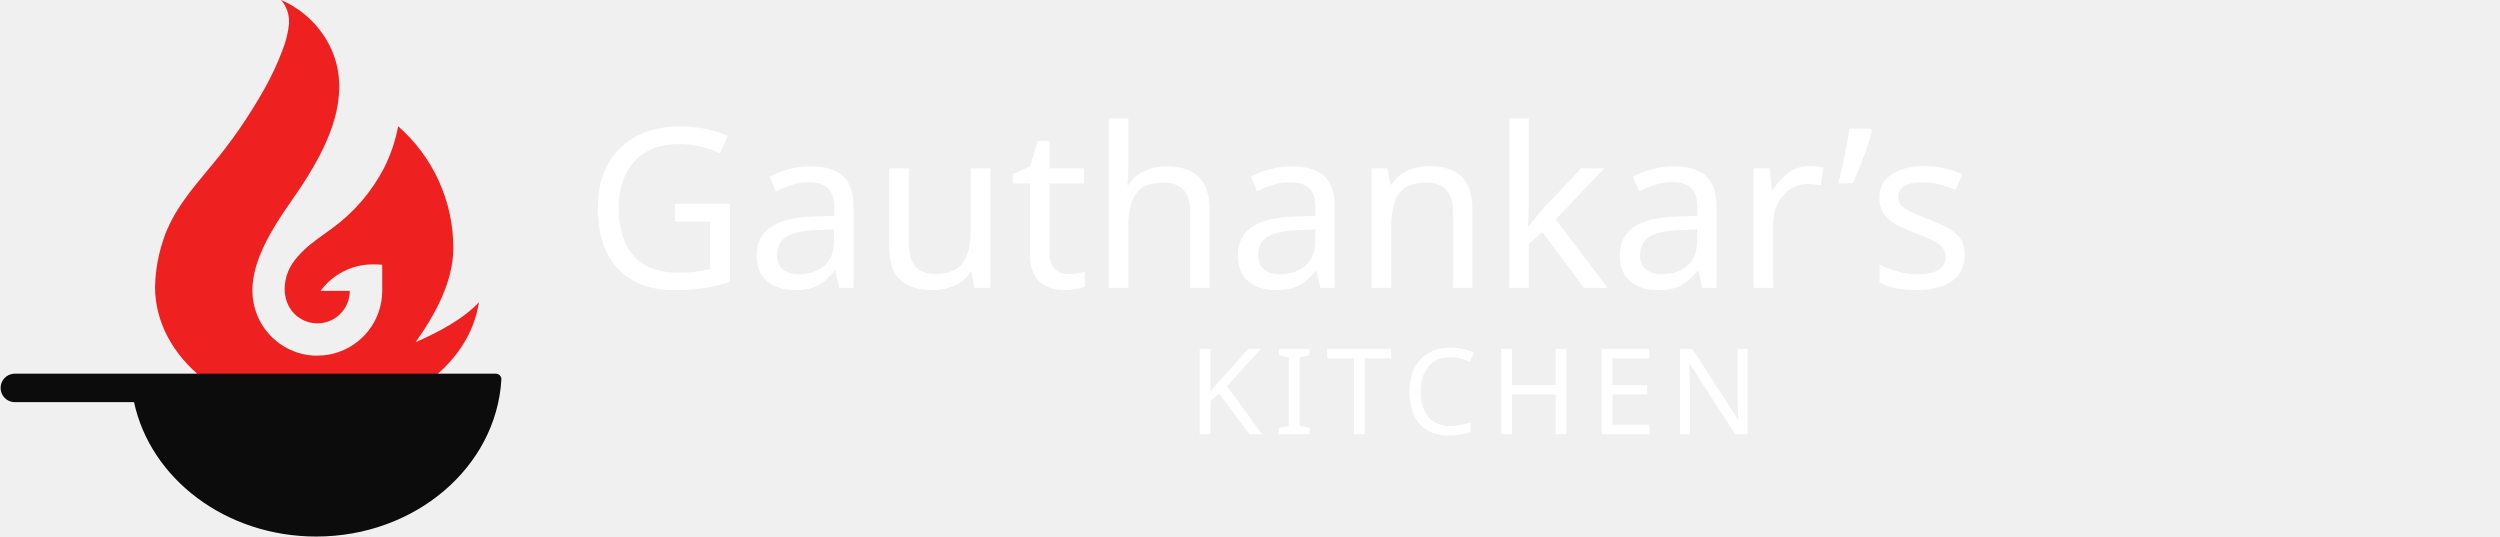
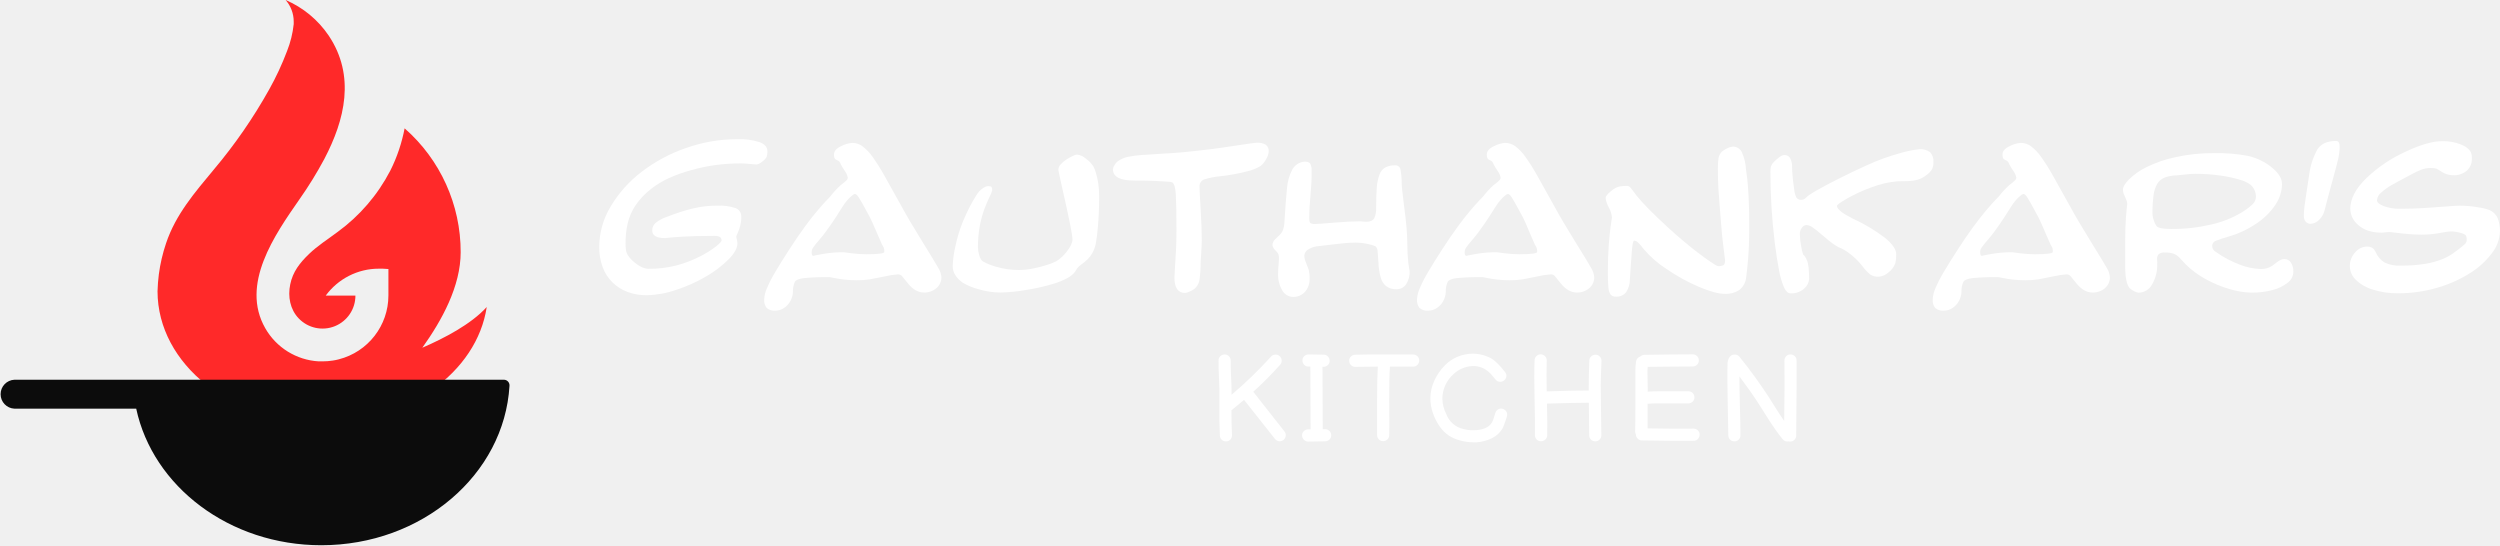
- <svg xmlns="http://www.w3.org/2000/svg" id="logo_full" viewBox="0 0 941.87 202.14">
+ <svg xmlns="http://www.w3.org/2000/svg" id="logo_full" viewBox="0 0 926.85 202.14">
  <defs>
-     <style>.cls-1{font-size:84px;font-family:ComicStripMN, Comic Strip MN;}.cls-1,.cls-2{fill:#fff;}.cls-2{font-size:45px;font-family:BalsamiqSans-Regular, Balsamiq Sans;letter-spacing:0.1em;}.cls-3{letter-spacing:0.04em;}.cls-4{fill:#ef2020;}.cls-5{fill:#0c0c0c;}</style>
+     <style>.cls-1{fill:#fff;}.cls-2{fill:#ff2929;}.cls-3{fill:#0c0c0c;}</style>
  </defs>
  <g id="name">
-     <text class="cls-1" transform="translate(220.07 108.45)">Gauthankar’s</text>
-     <text class="cls-2" transform="translate(447.63 163.59)">KI<tspan class="cls-3" x="51.97" y="0">T</tspan>
-       <tspan x="80.64" y="0">CHEN</tspan>
-     </text>
+     <path class="cls-1" d="M252.27,240.4a29.16,29.16,0,0,1,4.2-14.85,45.13,45.13,0,0,1,11.44-12.86,57.9,57.9,0,0,1,16.57-8.9,57.11,57.11,0,0,1,18.93-3.26,23.75,23.75,0,0,1,8.39,1.13q2.81,1.13,2.81,3.3a5.88,5.88,0,0,1-.33,2.26,6,6,0,0,1-1.76,1.76,4.08,4.08,0,0,1-1.93.94c-.22,0-1-.06-2.42-.2s-2.56-.21-3.49-.21a69.26,69.26,0,0,0-9.35.62,65.68,65.68,0,0,0-9.14,1.93,54.06,54.06,0,0,0-8.31,3,31.67,31.67,0,0,0-6.38,3.9,26.07,26.07,0,0,0-5.78,6.11,20.44,20.44,0,0,0-2.89,6.62,32.42,32.42,0,0,0-.8,7.45,16.73,16.73,0,0,0,.16,2.6,5.06,5.06,0,0,0,.78,1.95,10.24,10.24,0,0,0,1.64,1.89c2.22,2,4.18,3,5.91,3A39.48,39.48,0,0,0,281,247.31a43.68,43.68,0,0,0,8.65-3.32,37.85,37.85,0,0,0,5.89-3.67c1.39-1.13,2.09-1.88,2.09-2.26,0-1.12-.84-1.68-2.5-1.68q-7.75,0-12.37.31t-6.13.51q-4.72,0-4.72-2.83a3.72,3.72,0,0,1,1.27-2.81,13.82,13.82,0,0,1,4.39-2.32,74,74,0,0,1,9.6-3.07,38.11,38.11,0,0,1,8.94-1,18.81,18.81,0,0,1,6.63.88,3.27,3.27,0,0,1,2.19,3.3,12.86,12.86,0,0,1-.41,3.35,17.24,17.24,0,0,1-.92,2.62,7.69,7.69,0,0,0-.52,1.25,6.14,6.14,0,0,0,.21,1.15,6.38,6.38,0,0,1,.2,1.48q0,2.54-3.22,5.84a40.23,40.23,0,0,1-8.32,6.34,55.6,55.6,0,0,1-11.12,5,35.35,35.35,0,0,1-11,2,19.69,19.69,0,0,1-7.05-1.21,15.75,15.75,0,0,1-5.58-3.53,15.24,15.24,0,0,1-3.65-5.64A20.92,20.92,0,0,1,252.27,240.4Z" transform="translate(-30.11 -148.93)" />
+     <path class="cls-1" d="M337.78,251.68a85.75,85.75,0,0,0-9.57.35c-1.82.23-2.94.67-3.37,1.31a8.22,8.22,0,0,0-.76,3.71,7.32,7.32,0,0,1-1,3.59,7.08,7.08,0,0,1-2.44,2.56,5.71,5.71,0,0,1-3,.9,4.38,4.38,0,0,1-3.3-1,4.56,4.56,0,0,1-.92-3.14,11.62,11.62,0,0,1,1.07-4.28,48.12,48.12,0,0,1,3.09-6q2-3.41,5.27-8.45,3-4.63,5.66-8.27t4.56-5.82c1.23-1.46,2.29-2.67,3.18-3.61s1.45-1.54,1.7-1.78a31.18,31.18,0,0,1,3.81-4.15l1.38-1.08a7.79,7.79,0,0,0,.92-.86,1.33,1.33,0,0,0,.37-.8,5.91,5.91,0,0,0-1.17-2.63,26.81,26.81,0,0,1-1.42-2.34,4,4,0,0,0-.55-1.06,2.74,2.74,0,0,0-.88-.54,1.66,1.66,0,0,1-.92-.76,3.4,3.4,0,0,1-.19-1.33c0-1.23.88-2.25,2.63-3.07a10.64,10.64,0,0,1,4.18-1.23,6.33,6.33,0,0,1,3.85,1.33,17.89,17.89,0,0,1,3.7,3.92,75.14,75.14,0,0,1,4.34,6.91q2.46,4.32,6.44,11.54,2.55,4.73,7.41,12.57t6.07,10a7.62,7.62,0,0,1,1.21,3.51,5.2,5.2,0,0,1-1.85,4.08,6.76,6.76,0,0,1-4.63,1.62q-3.12,0-5.79-3.2c-1.17-1.5-1.95-2.47-2.33-2.89a1.94,1.94,0,0,0-1.52-.64,29.29,29.29,0,0,0-4.9.76c-2.42.51-4.28.87-5.56,1.09a28.88,28.88,0,0,1-4.76.33,39.61,39.61,0,0,1-4.82-.27c-1.46-.18-2.66-.37-3.61-.58S337.89,251.68,337.78,251.68Zm13.46-8.49q6.72,0,6.72-.86a4.55,4.55,0,0,0-.16-1.46,8.06,8.06,0,0,0-.7-1.29c-.24-.49-.74-1.62-1.47-3.37s-1.43-3.32-2.06-4.71a41.44,41.44,0,0,0-2-3.94q-2.08-3.9-3-5.31c-.59-.94-1.1-1.42-1.54-1.42a2.36,2.36,0,0,0-1,.58,13.81,13.81,0,0,0-1.7,1.64,17.49,17.49,0,0,0-1.95,2.66c-.44.72-1.21,1.93-2.32,3.65s-2.44,3.64-4,5.75c-.57.79-1.38,1.78-2.42,3a25.75,25.75,0,0,0-2.09,2.61,3.18,3.18,0,0,0-.39,2.7.61.61,0,0,0,.64.37c-.36,0,.71-.22,3.22-.68a44.29,44.29,0,0,1,7.85-.67l3,.39A41.17,41.17,0,0,0,351.24,243.19Z" transform="translate(-30.11 -148.93)" />
+     <path class="cls-1" d="M422.48,211.85a3,3,0,0,1,.88-2,10.17,10.17,0,0,1,2.2-1.84,17.46,17.46,0,0,1,2.4-1.32,5,5,0,0,1,1.41-.47,6.13,6.13,0,0,1,3.36,1.56,10.32,10.32,0,0,1,2.83,3,10.47,10.47,0,0,1,.82,2.16,27.47,27.47,0,0,1,.89,3.93,30.94,30.94,0,0,1,.34,4.7c0,4.21-.15,8-.47,11.4a56.86,56.86,0,0,1-.8,6.4A12.39,12.39,0,0,1,435,242.9a10.29,10.29,0,0,1-1.62,2.11,21.86,21.86,0,0,1-2.11,1.77,10.48,10.48,0,0,0-1.75,1.53c-.13.25-.42.71-.86,1.38a8.06,8.06,0,0,1-2.56,2.17,25.93,25.93,0,0,1-5.56,2.32,76.58,76.58,0,0,1-10.29,2.3,62.07,62.07,0,0,1-9.27.9,28.38,28.38,0,0,1-7.9-1.17,22.93,22.93,0,0,1-6-2.44q-3.76-2.67-3.77-6.15a38.6,38.6,0,0,1,1-7.37,53.46,53.46,0,0,1,2.74-9.08c1-2.3,1.84-4.2,2.65-5.72s1.52-2.77,2.15-3.76a15.09,15.09,0,0,1,1.23-1.76c1.32-1.31,2.44-2,3.37-2,.71,0,1.14.12,1.29.35a2.48,2.48,0,0,1,.22,1.25,11.62,11.62,0,0,1-.94,2.28q-.94,2-1.93,4.53a38.29,38.29,0,0,0-1.7,6.19,41.93,41.93,0,0,0-.72,8.08,10.22,10.22,0,0,0,.41,2.73,5.55,5.55,0,0,0,.87,2q.81,1,5,2.36a30.25,30.25,0,0,0,9.15,1.33,25.68,25.68,0,0,0,5-.55,46.9,46.9,0,0,0,5.23-1.35,20.59,20.59,0,0,0,3.45-1.38,14.24,14.24,0,0,0,3.83-3.57c1.41-1.75,2.11-3.26,2.11-4.55q0-2.39-3.93-19.56Q422.48,212.18,422.48,211.85Z" transform="translate(-30.11 -148.93)" />
+     <path class="cls-1" d="M496,201.84a6,6,0,0,1,3.42.76,3,3,0,0,1,1.05,2.61,6.15,6.15,0,0,1-.9,2.62,8.27,8.27,0,0,1-2.05,2.59,16.61,16.61,0,0,1-5.21,2.07,69.39,69.39,0,0,1-9.77,1.78,27.6,27.6,0,0,0-6.13,1.23,2.73,2.73,0,0,0-1.58,2.83q0,1.6.41,8.25t.42,11.56q0,1.11-.09,2.52c-.05,1-.11,1.84-.16,2.69s-.11,1.75-.17,2.71a49.53,49.53,0,0,1-.43,6.68,5.32,5.32,0,0,1-2,3.37,8,8,0,0,1-1.73.94,5,5,0,0,1-1.56.49q-4,0-4-5.7c0-.66.07-2,.21-3.94s.26-4,.37-6.17.17-4.6.17-7.36q0-9.56-.23-13.29c-.15-2.49-.58-4-1.29-4.51a6,6,0,0,0-1.92-.31c-1.18-.1-2.78-.18-4.82-.27s-4.51-.12-7.43-.12q-7.86,0-7.86-4.18a3.35,3.35,0,0,1,.59-1.56,5,5,0,0,1,1.42-1.56,9.88,9.88,0,0,1,3.63-1.5,36.46,36.46,0,0,1,5-.67c1.89-.14,4.52-.3,7.88-.5s5.86-.37,7.5-.53q6.17-.62,10.05-1.11c2.6-.32,6-.81,10.18-1.45S495.46,201.84,496,201.84Z" transform="translate(-30.11 -148.93)" />
+     <path class="cls-1" d="M501.85,239.91a3.22,3.22,0,0,1,1.07-2.34l1.62-1.56a5.21,5.21,0,0,0,1.21-1.78,8.86,8.86,0,0,0,.54-2.73q.57-9.27,1-13.15a17.73,17.73,0,0,1,1.89-6.5,5.74,5.74,0,0,1,4.56-3c1.1,0,1.81.26,2.14.78a5.21,5.21,0,0,1,.5,2.66v1.85q0,2-.33,6t-.43,5.58c-.07,1.05-.11,2.46-.11,4.24,0,.88.14,1.43.42,1.66a3,3,0,0,0,1.8.35q1.23,0,6.89-.49t9.72-.5a10.19,10.19,0,0,1,1.15.09c.49.05.86.08,1.11.08,1.5,0,2.49-.44,3-1.31a8.19,8.19,0,0,0,.7-3.74q0-5,.26-7.89a17.45,17.45,0,0,1,1-4.62,4.9,4.9,0,0,1,2.07-2.54,7.21,7.21,0,0,1,3.69-.82,1.83,1.83,0,0,1,2,1.54,25.68,25.68,0,0,1,.45,4.86q0,1.8.76,7.63t1,8.63c.2,1.87.3,4.07.33,6.58a63.16,63.16,0,0,0,.35,6.73q.32,2.42.51,3.24a8.22,8.22,0,0,1-1.31,4.88,4.23,4.23,0,0,1-3.65,1.85A5.92,5.92,0,0,1,544,255a6,6,0,0,1-2-3.15,23.71,23.71,0,0,1-.84-5.48c-.14-2.29-.25-3.78-.33-4.48a2.58,2.58,0,0,0-.78-1.66,12.11,12.11,0,0,0-2.58-.78,20.58,20.58,0,0,0-4.8-.57,43.66,43.66,0,0,0-4.43.23c-1.48.15-2.87.3-4.19.47l-4.84.57a8.64,8.64,0,0,0-4.14,1.29,2.86,2.86,0,0,0-1.4,2.31,6.94,6.94,0,0,0,.64,2.6c.42,1,.75,1.9,1,2.62a13.31,13.31,0,0,1,.32,3.42,7.2,7.2,0,0,1-.74,3.29,6.05,6.05,0,0,1-2.12,2.42,5.63,5.63,0,0,1-3.19.92,4.74,4.74,0,0,1-4.05-2.36,11.59,11.59,0,0,1-1.58-6.54c0-.68.05-1.63.16-2.83s.16-2,.16-2.38a5.11,5.11,0,0,0-.2-1.74,4.61,4.61,0,0,0-1-1.29A4.13,4.13,0,0,1,501.85,239.91Z" transform="translate(-30.11 -148.93)" />
+     <path class="cls-1" d="M579.82,251.68a86,86,0,0,0-9.58.35c-1.82.23-2.94.67-3.36,1.31a8,8,0,0,0-.76,3.71,7.44,7.44,0,0,1-1,3.59,7,7,0,0,1-2.44,2.56,5.68,5.68,0,0,1-3,.9,4.35,4.35,0,0,1-3.3-1,4.51,4.51,0,0,1-.93-3.14,11.62,11.62,0,0,1,1.07-4.28,47,47,0,0,1,3.1-6q2-3.41,5.27-8.45,3-4.63,5.66-8.27t4.55-5.82c1.23-1.46,2.29-2.67,3.18-3.61s1.45-1.54,1.7-1.78a31.18,31.18,0,0,1,3.81-4.15l1.38-1.08a6.48,6.48,0,0,0,.92-.86,1.28,1.28,0,0,0,.37-.8,5.91,5.91,0,0,0-1.17-2.63,23.46,23.46,0,0,1-1.41-2.34,4,4,0,0,0-.56-1.06,2.74,2.74,0,0,0-.88-.54,1.66,1.66,0,0,1-.92-.76,3.6,3.6,0,0,1-.19-1.33c0-1.23.88-2.25,2.63-3.07a10.64,10.64,0,0,1,4.18-1.23,6.38,6.38,0,0,1,3.86,1.33,18.11,18.11,0,0,1,3.69,3.92,72.83,72.83,0,0,1,4.35,6.91q2.46,4.32,6.44,11.54,2.53,4.73,7.4,12.57t6.07,10a7.5,7.5,0,0,1,1.21,3.51,5.2,5.2,0,0,1-1.85,4.08,6.76,6.76,0,0,1-4.63,1.62q-3.12,0-5.78-3.2c-1.18-1.5-2-2.47-2.34-2.89a1.93,1.93,0,0,0-1.52-.64,29.29,29.29,0,0,0-4.9.76q-3.63.76-5.56,1.09a28.8,28.8,0,0,1-4.76.33,39.73,39.73,0,0,1-4.82-.27c-1.46-.18-2.66-.37-3.6-.58S579.93,251.68,579.82,251.68Zm13.45-8.49c4.48,0,6.73-.29,6.73-.86a4.48,4.48,0,0,0-.17-1.46,8.06,8.06,0,0,0-.7-1.29c-.24-.49-.73-1.62-1.47-3.37s-1.42-3.32-2-4.71a43.92,43.92,0,0,0-2-3.94q-2.1-3.9-3-5.31c-.58-.94-1.1-1.42-1.53-1.42a2.31,2.31,0,0,0-1,.58,13.81,13.81,0,0,0-1.7,1.64,19,19,0,0,0-1.95,2.66c-.44.72-1.21,1.93-2.32,3.65s-2.44,3.64-4,5.75c-.57.79-1.38,1.78-2.42,3a29.05,29.05,0,0,0-2.09,2.61,3,3,0,0,0-.53,1.64,3.18,3.18,0,0,0,.14,1.06.61.61,0,0,0,.64.37c-.36,0,.72-.22,3.22-.68a44.29,44.29,0,0,1,7.85-.67l3,.39A41,41,0,0,0,593.27,243.19Z" transform="translate(-30.11 -148.93)" />
+     <path class="cls-1" d="M672.59,203.28a3.61,3.61,0,0,1,3.33,2.17,17.61,17.61,0,0,1,1.51,6.48c.09.44.22,1.4.41,2.89s.37,3.78.54,6.85.24,6.81.24,11.18q0,7.59-.45,12.47c-.3,3.25-.54,5.54-.74,6.85a6.78,6.78,0,0,1-2.54,4.31,8.93,8.93,0,0,1-5.33,1.39q-3.49,0-9.66-2.62a68.52,68.52,0,0,1-12-6.63,38.06,38.06,0,0,1-8.49-7.44,18.08,18.08,0,0,0-1.93-2.26,2.3,2.3,0,0,0-1.51-.78c-.19,0-.36.31-.5.92a23.72,23.72,0,0,0-.36,2.86c-.11,1.28-.22,2.78-.33,4.51s-.25,3.8-.41,6.23a8.58,8.58,0,0,1-1.42,4.66,4.57,4.57,0,0,1-3.87,1.58,2.26,2.26,0,0,1-1.85-.76,5.22,5.22,0,0,1-.82-2.61,55.11,55.11,0,0,1-.2-5.62c0-3.85.1-7.18.32-10s.45-5.09.68-6.85.4-2.94.51-3.51a9.26,9.26,0,0,0-1.17-3.73,9.27,9.27,0,0,1-1.17-3.49q0-.9,1.89-2.46a7.65,7.65,0,0,1,3.24-1.8,13.58,13.58,0,0,1,2.91-.21c.55,0,1.11.42,1.69,1.27a45.91,45.91,0,0,0,3.73,4.64c1.5,1.66,3.46,3.65,5.86,5.94s4.64,4.35,6.69,6.16q6,5.21,10.52,8.47t5.19,3.26a3.87,3.87,0,0,0,2-.39c.38-.26.57-.86.57-1.79,0-.08-.19-1.58-.57-4.51s-.67-5.73-.86-8.41q-.28-3.77-.56-6.93c-.17-2.1-.34-4.34-.49-6.7S667,214,667,211.28a23,23,0,0,1,.24-3.76,4.54,4.54,0,0,1,1.27-2.4,9.54,9.54,0,0,1,2.07-1.27A5.23,5.23,0,0,1,672.59,203.28Z" transform="translate(-30.11 -148.93)" />
+     <path class="cls-1" d="M691.54,206.4a2.47,2.47,0,0,1,2.2,1.06,6.57,6.57,0,0,1,.76,3.45c0,1.17.11,2.22.18,3.14s.14,1.7.23,2.35.15,1.15.2,1.46.12.8.21,1.46a7.76,7.76,0,0,0,.8,2.87,2,2,0,0,0,1.82.82,1.87,1.87,0,0,0,.9-.19,3.33,3.33,0,0,0,.8-.57l.78-.72a33.42,33.42,0,0,1,3.18-2q2.83-1.66,8.31-4.41t10.48-5a79.39,79.39,0,0,1,12.3-4.45,40.51,40.51,0,0,1,6.93-1.42,6,6,0,0,1,4.06,1.11,4.82,4.82,0,0,1,1.23,3.73,5.39,5.39,0,0,1-.53,2.59,6.91,6.91,0,0,1-1.93,2.05,9.61,9.61,0,0,1-3.42,1.84,14.2,14.2,0,0,1-3.49.5l-4,.08a35.25,35.25,0,0,0-9.55,2.21,60.06,60.06,0,0,0-9,4.11q-3.85,2.21-3.85,2.78c0,1.21,2,2.79,5.91,4.76a60.22,60.22,0,0,1,12,7.18q4.06,3.36,4.06,6a13.8,13.8,0,0,1-.33,3.36,7.74,7.74,0,0,1-2.62,3.45,5.92,5.92,0,0,1-3.53,1.51,5.31,5.31,0,0,1-3-.71,14.45,14.45,0,0,1-2.77-2.85,29.74,29.74,0,0,0-2.65-3,27.57,27.57,0,0,0-3.17-2.6,14.42,14.42,0,0,0-2.24-1.31l-1.11-.48a20.5,20.5,0,0,1-3.36-2.27c-1.2-1-2.34-1.92-3.4-2.85a28.1,28.1,0,0,0-2.88-2.24,4.17,4.17,0,0,0-2.21-.84,2.15,2.15,0,0,0-1.7,1,3.77,3.77,0,0,0-.76,2.4,25.55,25.55,0,0,0,.51,4.54,14.41,14.41,0,0,0,.76,3.09q.54.21,1.35,2c.55,1.21.82,3.53.82,7a5.15,5.15,0,0,1-1.76,3.46,6.91,6.91,0,0,1-5.21,1.83c-.85,0-1.61-.71-2.3-2.12a28.51,28.51,0,0,1-1.9-6.56q-.88-4.46-1.58-10.23a214.38,214.38,0,0,1-1.6-26.37,6.26,6.26,0,0,1,.22-1.81,4,4,0,0,1,1-1.56,15.58,15.58,0,0,1,2.21-1.91A3.63,3.63,0,0,1,691.54,206.4Z" transform="translate(-30.11 -148.93)" />
+     <path class="cls-1" d="M771,251.68a86,86,0,0,0-9.58.35c-1.82.23-2.94.67-3.36,1.31a8.08,8.08,0,0,0-.76,3.71,7.43,7.43,0,0,1-1,3.59,7.16,7.16,0,0,1-2.44,2.56,5.74,5.74,0,0,1-3,.9,4.38,4.38,0,0,1-3.3-1,4.51,4.51,0,0,1-.92-3.14,11.58,11.58,0,0,1,1.06-4.28,48.35,48.35,0,0,1,3.1-6q2-3.41,5.27-8.45,3-4.63,5.66-8.27c1.81-2.42,3.32-4.36,4.55-5.82s2.29-2.67,3.18-3.61,1.46-1.54,1.7-1.78a31.08,31.08,0,0,1,3.82-4.15c.55-.43,1-.8,1.37-1.08a7.21,7.21,0,0,0,.93-.86,1.31,1.31,0,0,0,.36-.8,5.85,5.85,0,0,0-1.16-2.63,24.36,24.36,0,0,1-1.42-2.34,4,4,0,0,0-.55-1.06,2.86,2.86,0,0,0-.88-.54,1.69,1.69,0,0,1-.93-.76,3.64,3.64,0,0,1-.18-1.33c0-1.23.87-2.25,2.62-3.07a10.68,10.68,0,0,1,4.19-1.23,6.35,6.35,0,0,1,3.85,1.33,17.64,17.64,0,0,1,3.69,3.92,72.83,72.83,0,0,1,4.35,6.91q2.46,4.32,6.44,11.54,2.55,4.73,7.4,12.57t6.07,10a7.5,7.5,0,0,1,1.21,3.51,5.19,5.19,0,0,1-1.84,4.08,6.78,6.78,0,0,1-4.64,1.62q-3.11,0-5.78-3.2c-1.18-1.5-2-2.47-2.34-2.89a1.93,1.93,0,0,0-1.52-.64,29.44,29.44,0,0,0-4.9.76q-3.63.76-5.55,1.09a29,29,0,0,1-4.76.33,39.61,39.61,0,0,1-4.82-.27c-1.46-.18-2.67-.37-3.61-.58S771.1,251.68,771,251.68Zm13.45-8.49q6.73,0,6.73-.86a4.55,4.55,0,0,0-.16-1.46,9,9,0,0,0-.7-1.29c-.25-.49-.74-1.62-1.48-3.37s-1.42-3.32-2.05-4.71a43.92,43.92,0,0,0-2-3.94q-2.09-3.9-3-5.31c-.59-.94-1.1-1.42-1.54-1.42a2.36,2.36,0,0,0-1,.58,13.8,13.8,0,0,0-1.71,1.64,18.19,18.19,0,0,0-1.94,2.66c-.44.72-1.21,1.93-2.32,3.65s-2.44,3.64-4,5.75c-.58.79-1.38,1.78-2.42,3a25.75,25.75,0,0,0-2.09,2.61,2.94,2.94,0,0,0-.54,1.64,2.91,2.91,0,0,0,.15,1.06.59.59,0,0,0,.63.37c-.35,0,.72-.22,3.22-.68a44.32,44.32,0,0,1,7.86-.67l3,.39A41.15,41.15,0,0,0,784.44,243.19Z" transform="translate(-30.11 -148.93)" />
+     <path class="cls-1" d="M818,247.7v-9.07q0-5.37.29-9.16c.19-2.53.36-4.18.49-4.95a5.53,5.53,0,0,0-.57-2c-.38-.86-.65-1.47-.8-1.84a4.07,4.07,0,0,1-.23-1.5c0-1,.75-2.21,2.26-3.77a24.76,24.76,0,0,1,6.44-4.51,45.36,45.36,0,0,1,10.62-3.67A64.16,64.16,0,0,1,851,205.7a62,62,0,0,1,12.41,1,21.47,21.47,0,0,1,9.12,4.45q3.62,3,3.61,6a14,14,0,0,1-2.58,7.9,25.56,25.56,0,0,1-7.08,6.87,35.53,35.53,0,0,1-9.86,4.63q-3.48,1-4.92,1.62a2,2,0,0,0-1.44,2,2.45,2.45,0,0,0,1.27,2.1,39.45,39.45,0,0,0,9,4.79,22.83,22.83,0,0,0,7.71,1.6,7.2,7.2,0,0,0,4.39-1.27c.54-.41,1-.78,1.47-1.13a9.28,9.28,0,0,1,1.4-.9,3.11,3.11,0,0,1,1.47-.39,2.87,2.87,0,0,1,2.46,1.27,6,6,0,0,1,.91,3.53,5.1,5.1,0,0,1-2.14,4,14.69,14.69,0,0,1-5.64,2.71,29.46,29.46,0,0,1-7.69.94,30.22,30.22,0,0,1-8.06-1.29,42.26,42.26,0,0,1-8.92-3.69,32.61,32.61,0,0,1-7.38-5.44c-.93-1-1.72-1.83-2.38-2.54A5.85,5.85,0,0,0,836,243a9,9,0,0,0-3.24-.45,3.21,3.21,0,0,0-2.38.64,2.57,2.57,0,0,0-.57,1.78c0,.3,0,.57.06.82s0,.56,0,.94a14.08,14.08,0,0,1-1.93,7.71,5.71,5.71,0,0,1-5,3,4,4,0,0,1-1.58-.53,7.08,7.08,0,0,1-1.62-1.07Q818,254,818,247.7Zm26-34.33a33.35,33.35,0,0,0-3.9.27c-1.5.17-2.48.28-2.91.3a14.21,14.21,0,0,0-4.51.8,5.61,5.61,0,0,0-2.73,2.24,11,11,0,0,0-1.42,4.22,47.82,47.82,0,0,0-.41,6.93,8.08,8.08,0,0,0,.56,2.69,6.05,6.05,0,0,0,1,2c.68.68,2.48,1,5.37,1a62.27,62.27,0,0,0,14.77-1.64,37.92,37.92,0,0,0,11.11-4.34,24.29,24.29,0,0,0,4.37-3.24,3.78,3.78,0,0,0,1.17-2.63,5.85,5.85,0,0,0-2-4.55,11.78,11.78,0,0,0-3.87-1.83,46.48,46.48,0,0,0-7.16-1.56A65,65,0,0,0,843.92,213.37Z" transform="translate(-30.11 -148.93)" />
+     <path class="cls-1" d="M886.74,231.91a2.34,2.34,0,0,1-1.79-.78,3.15,3.15,0,0,1-.72-2.22,28.34,28.34,0,0,1,.25-3.5c.16-1.27.37-2.71.62-4.31l1.14-7.57a26,26,0,0,1,3-9.18q2-3.16,7-3.16c.85,0,1.27.72,1.27,2.17a21.16,21.16,0,0,1-.61,4.74q-.61,2.64-2.2,8.37T892,226.62a7.43,7.43,0,0,1-2.14,3.85A4.65,4.65,0,0,1,886.74,231.91Z" transform="translate(-30.11 -148.93)" />
+     <path class="cls-1" d="M935.45,201.27a18,18,0,0,1,7.17,1.27c2,.85,3.18,1.9,3.67,3.16a6,6,0,0,1,.25,2,5.86,5.86,0,0,1-1.83,4.47,7.31,7.31,0,0,1-5.23,1.72,7.51,7.51,0,0,1-4.26-1.35,12.94,12.94,0,0,0-1.87-1.09,7,7,0,0,0-2.23-.23,9.28,9.28,0,0,0-3.31.6,27.47,27.47,0,0,0-3.5,1.66c-3.64,1.91-6.18,3.29-7.63,4.12a21.5,21.5,0,0,0-3.76,2.71,4.05,4.05,0,0,0-1.57,2.89c0,.77.83,1.48,2.5,2.13a16.26,16.26,0,0,0,6,1c3.11,0,6.13-.09,9-.27s5.59-.37,8-.57,4.15-.31,5.11-.31a37.71,37.71,0,0,1,7.07.64,17.83,17.83,0,0,1,4.08,1,5.89,5.89,0,0,1,3,3,13,13,0,0,1,.83,5,13.7,13.7,0,0,1-3,8,29.71,29.71,0,0,1-8.25,7.46,46.69,46.69,0,0,1-12.17,5.38,51.25,51.25,0,0,1-14.41,2,29.75,29.75,0,0,1-9.29-1.36,15.08,15.08,0,0,1-6.33-3.65,7,7,0,0,1-2.19-4.88,7.37,7.37,0,0,1,2-5.33,5.86,5.86,0,0,1,4.19-2.09,3.81,3.81,0,0,1,2.19.51,4.12,4.12,0,0,1,1.26,1.7,8.14,8.14,0,0,0,3.22,3.69,12.3,12.3,0,0,0,6,1.15,52.94,52.94,0,0,0,9.2-.67,30.9,30.9,0,0,0,6.24-1.73,18.9,18.9,0,0,0,4-2.17l2.18-1.62c1.12-.88,1.87-1.5,2.26-1.89a2,2,0,0,0,.57-1.47,3.18,3.18,0,0,0-.33-1.69,4.93,4.93,0,0,0-2.05-.92,12.83,12.83,0,0,0-3.65-.51,20.16,20.16,0,0,0-2.84.39c-1.42.26-2.69.46-3.81.59a32.47,32.47,0,0,1-4,.21c-1.5,0-3.09-.07-4.76-.21s-3.18-.29-4.54-.47-2.15-.27-2.4-.27a7.82,7.82,0,0,0-.82,0l-.59.06-.78.08-.93.08q-5.49,0-8.58-2.73a8,8,0,0,1-3.08-6.09c0-3.74,2-7.59,6.1-11.52A52.35,52.35,0,0,1,922,205.15Q930.25,201.27,935.45,201.27Z" transform="translate(-30.11 -148.93)" />
+     <path class="cls-1" d="M491.33,297.18l-4.68,3.87q0,5.26.22,9.13a2.25,2.25,0,0,1-.56,1.65,2.11,2.11,0,0,1-1.55.74,2.25,2.25,0,0,1-1.64-.56,2.12,2.12,0,0,1-.75-1.56q-.14-2.7-.18-5.31,0-3.24,0-6.61c0-2.25,0-4,0-5.27q0-1.17-.18-4.83t-.13-5.88a2,2,0,0,1,.67-1.57,2.29,2.29,0,0,1,1.62-.63,2.07,2.07,0,0,1,1.58.67,2.29,2.29,0,0,1,.63,1.62c0,1.44,0,3.36.13,5.76s.18,4,.18,4.77,0,1.37,0,2.12a155.16,155.16,0,0,0,14.67-14.18,2.21,2.21,0,0,1,1.57-.72,2.14,2.14,0,0,1,1.62.59,2.21,2.21,0,0,1,.72,1.57,2.13,2.13,0,0,1-.58,1.62q-5,5.58-9.95,10l11.57,14.71a2.09,2.09,0,0,1,.47,1.65,2.19,2.19,0,0,1-.83,1.5,2.13,2.13,0,0,1-1.64.48,2.24,2.24,0,0,1-1.51-.84Z" transform="translate(-30.11 -148.93)" />
+     <path class="cls-1" d="M513.56,312a2.29,2.29,0,0,1-.72-1.58,2.06,2.06,0,0,1,.61-1.6,2.24,2.24,0,0,1,1.55-.72l1,0q0-14-.09-23.27h-.72a2.07,2.07,0,0,1-1.58-.67,2.29,2.29,0,0,1-.63-1.62,2.08,2.08,0,0,1,.68-1.58,2.29,2.29,0,0,1,1.62-.63l5.58.09a2.09,2.09,0,0,1,1.55.68,2.24,2.24,0,0,1,.65,1.6,2.1,2.1,0,0,1-.67,1.57,2.23,2.23,0,0,1-1.62.65h-.36q.09,9.23.09,23.13h.9a2.25,2.25,0,1,1,0,4.5q-3.46,0-6.21.09A2.11,2.11,0,0,1,513.56,312Z" transform="translate(-30.11 -148.93)" />
+     <path class="cls-1" d="M544.47,311.85a2.29,2.29,0,0,1-1.62.63,2.06,2.06,0,0,1-1.57-.68,2.29,2.29,0,0,1-.63-1.62q0-1.57,0-12.73,0-8.15.27-12.6-4.9,0-8.28.09a2.08,2.08,0,0,1-1.62-.61,2.26,2.26,0,0,1-.72-1.57,2,2,0,0,1,.61-1.6,2.24,2.24,0,0,1,1.55-.72q3.87-.13,10.76-.09t10.75,0a2.29,2.29,0,0,1,1.62.63,2.06,2.06,0,0,1,.68,1.57,2.29,2.29,0,0,1-.63,1.62,2.08,2.08,0,0,1-1.58.68q-3.19,0-8.64,0-.32,4.32-.27,12.51.09,11.21,0,12.87A2.08,2.08,0,0,1,544.47,311.85Z" transform="translate(-30.11 -148.93)" />
+     <path class="cls-1" d="M571.52,312.25a14.47,14.47,0,0,1-4.14-1.75,12.86,12.86,0,0,1-3.58-3.56,19.57,19.57,0,0,1-2.5-5,16.75,16.75,0,0,1-.9-5.25,15.83,15.83,0,0,1,1.44-6.57,19.49,19.49,0,0,1,4-5.8,14.44,14.44,0,0,1,4.46-3.06,15.24,15.24,0,0,1,5.89-1.22,14.16,14.16,0,0,1,5.13,1,10.06,10.06,0,0,1,2.84,1.6,24.19,24.19,0,0,1,2.56,2.54l1.35,1.67a2.2,2.2,0,0,1,.54,1.39,2.11,2.11,0,0,1-.72,1.58,2.34,2.34,0,0,1-1.66.67,2.14,2.14,0,0,1-1.67-.85l-1.66-2a11.55,11.55,0,0,0-1.49-1.32,7.71,7.71,0,0,0-1.71-1,8.4,8.4,0,0,0-3.87-.67,11.06,11.06,0,0,0-6.88,3,12.32,12.32,0,0,0-4.1,9.09,13,13,0,0,0,1.47,5.74,8.72,8.72,0,0,0,6.36,5.51,13.73,13.73,0,0,0,3.51.45q5.44,0,7.11-3a10.64,10.64,0,0,0,.77-2.07l.45-1.44a2.41,2.41,0,0,1,.83-1.13,2,2,0,0,1,1.19-.4,2.4,2.4,0,0,1,1.62.63,2.05,2.05,0,0,1,.72,1.62,2.54,2.54,0,0,1-.13.81l-.32.94a32.13,32.13,0,0,1-1.17,3.2,9.38,9.38,0,0,1-3.91,3.73,15.14,15.14,0,0,1-5.76,1.58c-.27,0-.69,0-1.26,0A19,19,0,0,1,571.52,312.25Z" transform="translate(-30.11 -148.93)" />
+     <path class="cls-1" d="M603,311.89a2.29,2.29,0,0,1-1.62.63,2.07,2.07,0,0,1-1.58-.67,2.29,2.29,0,0,1-.63-1.62q.09-4.14-.13-13.3t0-14.47a2.26,2.26,0,0,1,.72-1.55,2.09,2.09,0,0,1,1.6-.61,2.29,2.29,0,0,1,1.58.72,2.11,2.11,0,0,1,.6,1.62q-.13,4.82,0,11.39,10.62-.36,15.57-.32,0-6.12.23-11.16a2.09,2.09,0,0,1,.74-1.55,2.27,2.27,0,0,1,1.64-.56,2.15,2.15,0,0,1,1.56.74,2.27,2.27,0,0,1,.56,1.64q-.22,5.26-.27,9,0,4.46.11,10c.07,3.71.11,6.53.11,8.48a2.19,2.19,0,0,1-.65,1.6,2.15,2.15,0,0,1-1.6.65,2.13,2.13,0,0,1-1.59-.65,2.16,2.16,0,0,1-.66-1.6q0-1.57-.13-12.06-4.86,0-15.53.32.18,7.61.09,11.79A2,2,0,0,1,603,311.89Z" transform="translate(-30.11 -148.93)" />
+     <path class="cls-1" d="M638.79,312.21a2.08,2.08,0,0,1-1.55-.68,2.16,2.16,0,0,1-.65-1.57,2.51,2.51,0,0,1-.27-1.13q.09-3.06.09-8.82t0-7.83c0-.51,0-1.4,0-2.67s0-2.46,0-3.56a24.35,24.35,0,0,1,.27-3.08,2.1,2.1,0,0,1,.54-1.13,2.27,2.27,0,0,1,1.08-.67,2.23,2.23,0,0,1,1.44-.59q3.33-.09,9.51-.13l8.44-.05a2.25,2.25,0,1,1,0,4.5l-8,.05-8.71.09a22.32,22.32,0,0,0-.07,3.44c0,1.88.07,3.17.07,3.89v1.85c1.47-.09,3-.14,4.71-.14s3.55,0,5.67,0,3.68,0,4.7,0a2.25,2.25,0,1,1,0,4.5c-1,0-2.63,0-4.75,0s-4,0-5.65,0-3.22,0-4.72.14q0,6.39,0,9.13,11,.18,17,.09a2.29,2.29,0,0,1,1.62.63,2.07,2.07,0,0,1,.67,1.58,2.29,2.29,0,0,1-.63,1.62,2,2,0,0,1-1.57.67Q651.85,312.43,638.79,312.21Z" transform="translate(-30.11 -148.93)" />
+     <path class="cls-1" d="M693.2,312.57a2.19,2.19,0,0,1-2.16-.77c-.81-1-1.66-2.1-2.54-3.35s-1.62-2.32-2.19-3.22l-2.25-3.55L682,298.44q-3.06-4.72-7-9.95c0,2.52,0,6.21.16,11.07s.2,8.45.2,10.76a2.16,2.16,0,0,1-.65,1.6,2.19,2.19,0,0,1-1.6.65,2.24,2.24,0,0,1-2.25-2.25q0-2.7-.22-12.22t-.05-14.65a4.88,4.88,0,0,1,.32-1.39,3.3,3.3,0,0,1,.9-1.26,2.43,2.43,0,0,1,1.66-.41,2.16,2.16,0,0,1,1.53.81A178.84,178.84,0,0,1,685.77,296l1.85,2.92,2.11,3.33,1.85,2.75q.23-15,.09-22.37a2.29,2.29,0,0,1,.63-1.62,2,2,0,0,1,1.57-.67,2.29,2.29,0,0,1,1.62.63,2.06,2.06,0,0,1,.68,1.57q.09,5.63-.14,27.9a2.1,2.1,0,0,1-.67,1.56,2.22,2.22,0,0,1-1.58.65A1.81,1.81,0,0,1,693.2,312.57Z" transform="translate(-30.11 -148.93)" />
  </g>
  <g id="logo">
-     <path id="flame" class="cls-4" d="M186.68,277.85C194,267.61,200.9,255,200.9,242.42a60.93,60.93,0,0,0-20.78-45.91,61.55,61.55,0,0,1-2.08,7.93,58.23,58.23,0,0,1-3.24,7.77A65.41,65.41,0,0,1,155.17,235c-3.54,2.66-7.28,5-10.47,8.07-3.38,3.26-6.06,6.6-7,11.34-.92,4.45-.06,9.25,3.18,12.59a12.2,12.2,0,0,0,21-8.49h-11a24.51,24.51,0,0,1,8.58-7.3,24.26,24.26,0,0,1,11.11-2.67c.48,0,1,0,1.44,0l2.1.13v9.8a24.44,24.44,0,0,1-18.41,23.68,19.58,19.58,0,0,1-2.18.45,24.27,24.27,0,0,1-3.84.3c-.48,0-1,0-1.44,0a24.43,24.43,0,0,1-19.77-12.25c-9.34-16.3,3.48-34.63,12.63-47.78a143.72,143.72,0,0,0,9.25-15c7.62-14.52,11.61-30.83,1.61-45.76A36.79,36.79,0,0,0,136,148.93a12.11,12.11,0,0,1,3,8v.43c0,.07,0,.14,0,.21s0,.2,0,.3a37.88,37.88,0,0,1-2.47,10,105.41,105.41,0,0,1-6.64,14.26,189.57,189.57,0,0,1-20.45,29.59c-7.13,8.59-14.18,16.7-17.76,27.39A60.61,60.61,0,0,0,89,250.61c-.27,2.1-.43,4.22-.49,6.34.07,27,27.45,48.8,61.24,48.8,31.33,0,57.17-18.78,60.81-43C204.73,269.2,194.65,274.38,186.68,277.85Z" transform="translate(-30.11 -148.93)" />
-     <path id="pan" class="cls-5" d="M217,289.71H35.47a5.37,5.37,0,0,0,0,10.73H80.61c6.18,28.84,34.55,50.63,68.62,50.63,37.32,0,67.81-26.16,69.77-59.09A2.09,2.09,0,0,0,217,289.71Z" transform="translate(-30.11 -148.93)" />
+     <path id="flame" class="cls-2" d="M186.68,277.85C194,267.61,200.9,255,200.9,242.42a60.93,60.93,0,0,0-20.78-45.91,61.55,61.55,0,0,1-2.08,7.93,58.23,58.23,0,0,1-3.24,7.77A65.41,65.41,0,0,1,155.17,235c-3.54,2.66-7.28,5-10.47,8.07-3.38,3.26-6.06,6.6-7,11.34-.92,4.45-.06,9.25,3.18,12.59a12.2,12.2,0,0,0,21-8.49h-11a24.51,24.51,0,0,1,8.58-7.3,24.26,24.26,0,0,1,11.11-2.67c.48,0,1,0,1.44,0l2.1.13v9.8a24.44,24.44,0,0,1-18.41,23.68,19.58,19.58,0,0,1-2.18.45,24.27,24.27,0,0,1-3.84.3c-.48,0-1,0-1.44,0a24.43,24.43,0,0,1-19.77-12.25c-9.34-16.3,3.48-34.63,12.63-47.78a143.72,143.72,0,0,0,9.25-15c7.62-14.52,11.61-30.83,1.61-45.76A36.79,36.79,0,0,0,136,148.93a12.11,12.11,0,0,1,3,8v.43c0,.07,0,.14,0,.21s0,.2,0,.3a37.88,37.88,0,0,1-2.47,10,105.41,105.41,0,0,1-6.64,14.26,189.57,189.57,0,0,1-20.45,29.59c-7.13,8.59-14.18,16.7-17.76,27.39A60.61,60.61,0,0,0,89,250.61c-.27,2.1-.43,4.22-.49,6.34.07,27,27.45,48.8,61.24,48.8,31.33,0,57.17-18.78,60.81-43C204.73,269.2,194.65,274.38,186.68,277.85Z" transform="translate(-30.11 -148.93)" />
+     <path id="pan" class="cls-3" d="M217,289.71H35.47a5.37,5.37,0,0,0,0,10.73H80.61c6.18,28.84,34.55,50.63,68.62,50.63,37.32,0,67.81-26.16,69.77-59.09A2.09,2.09,0,0,0,217,289.71Z" transform="translate(-30.11 -148.93)" />
  </g>
</svg>
